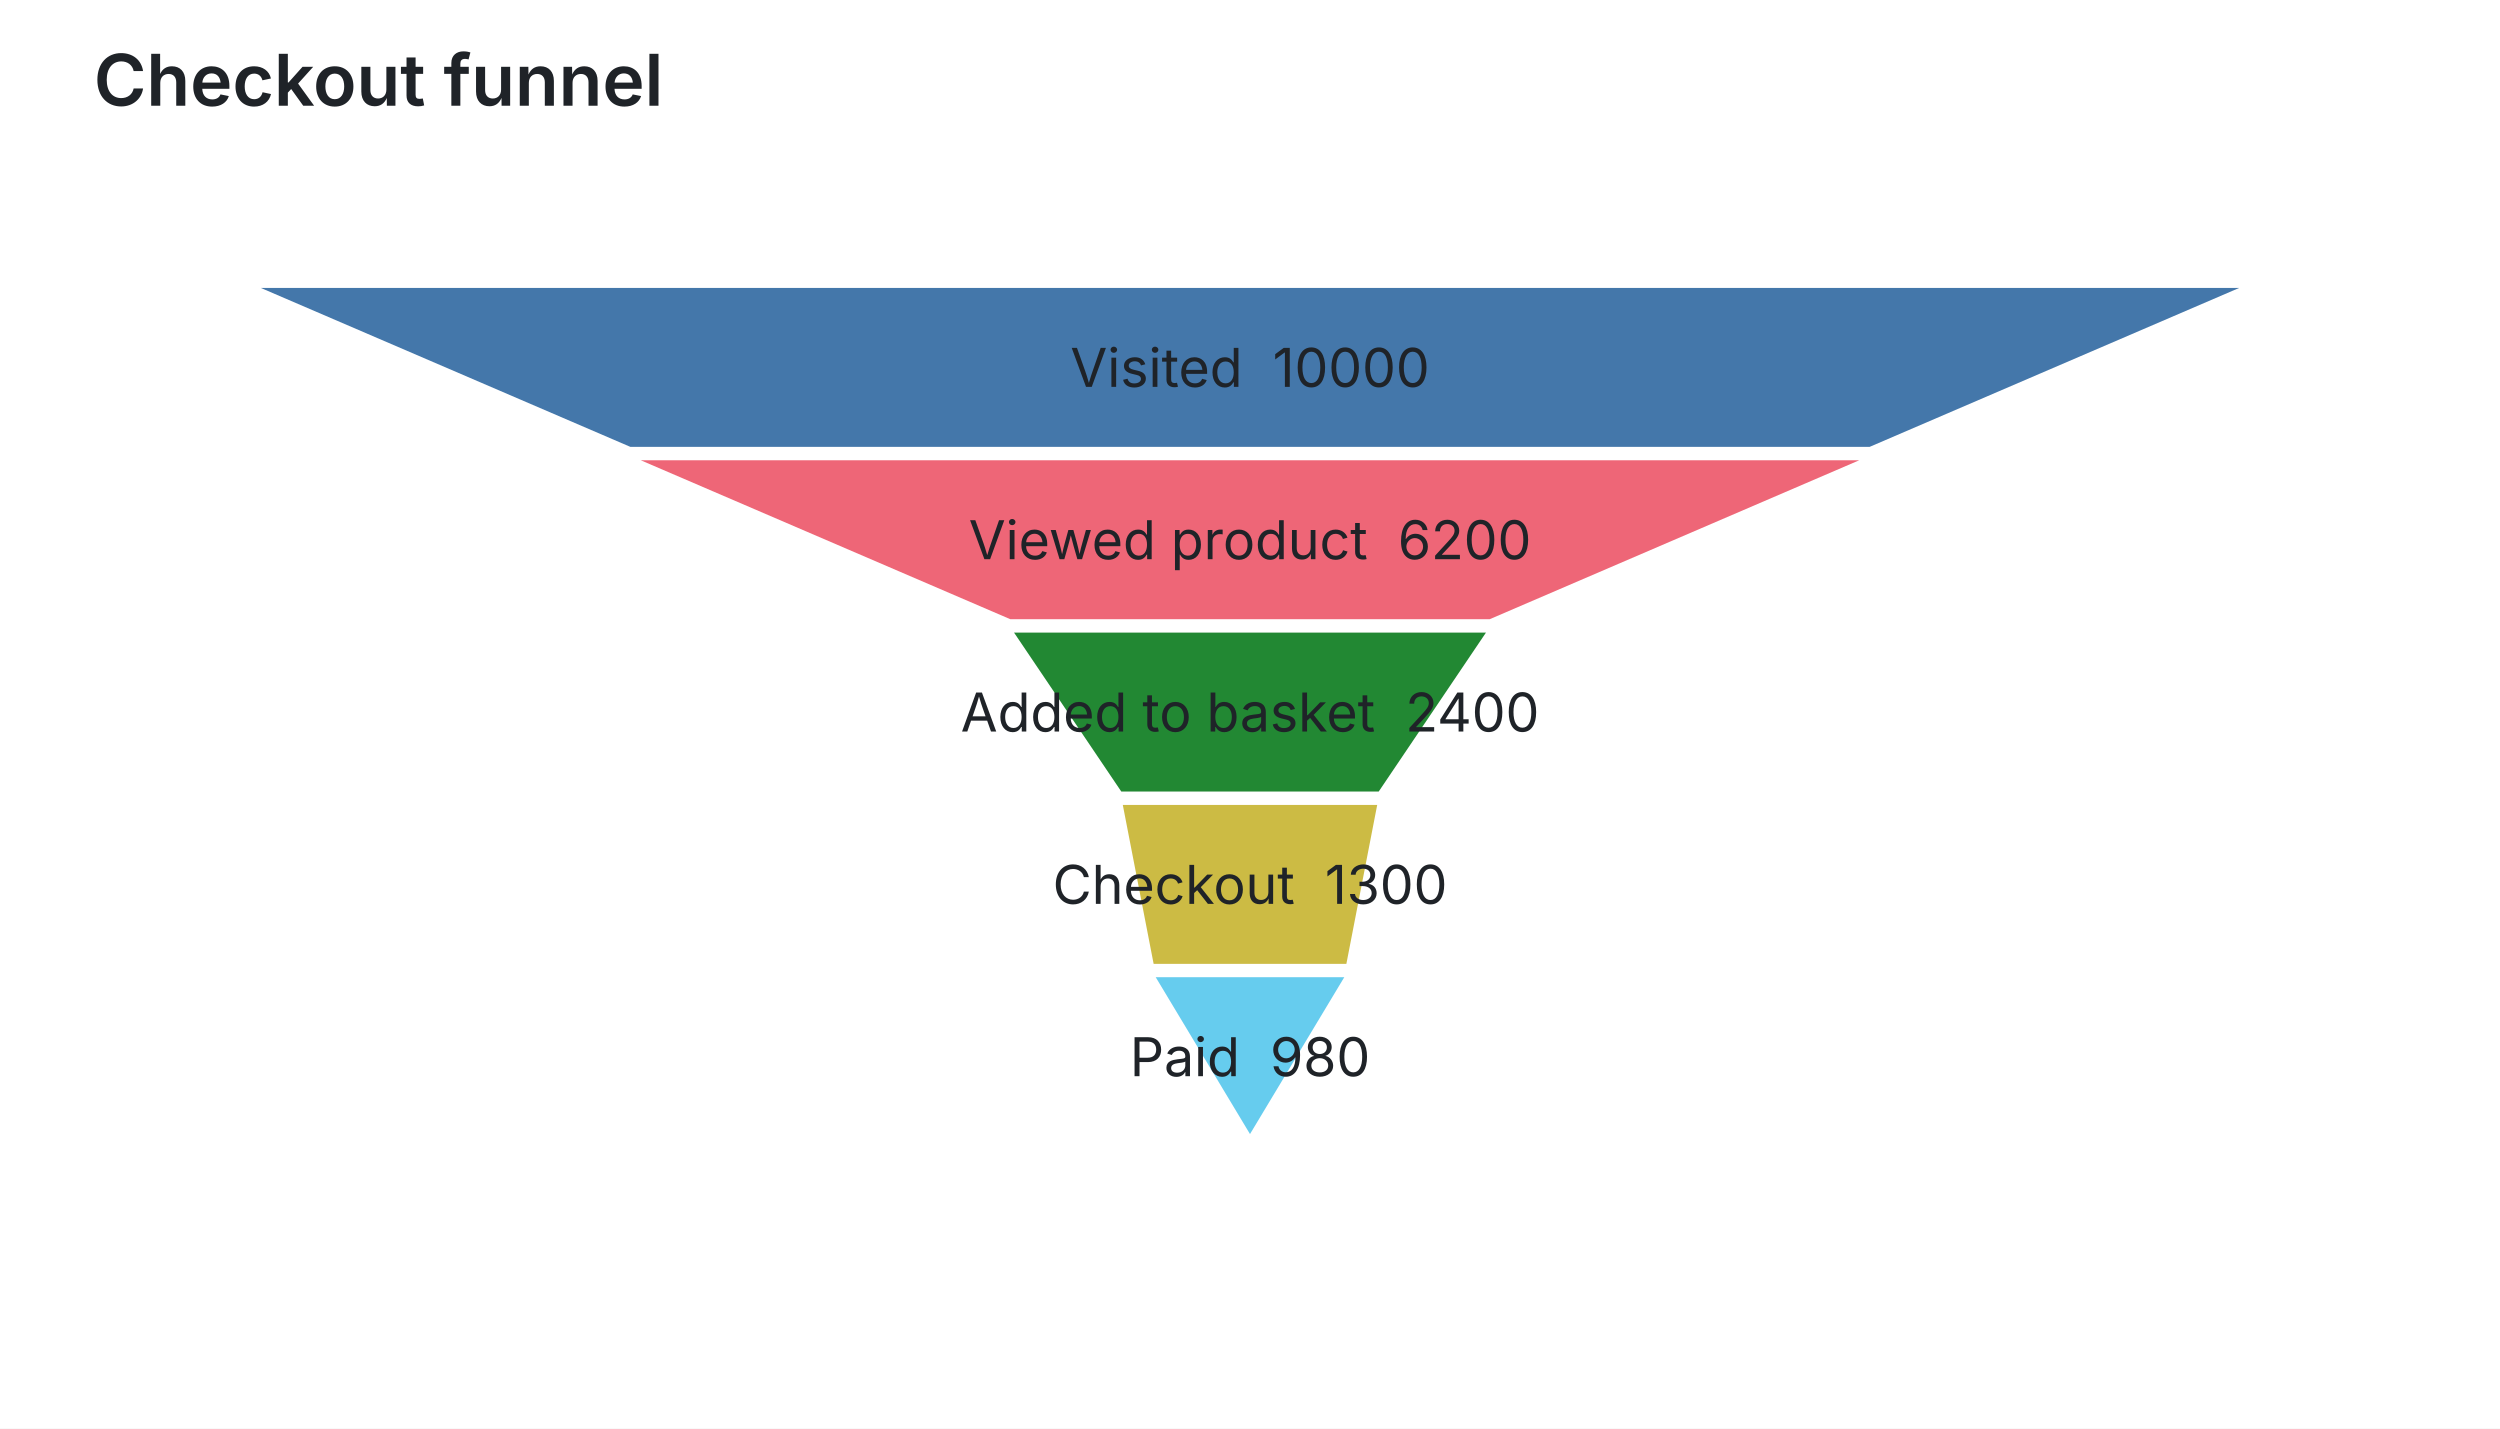
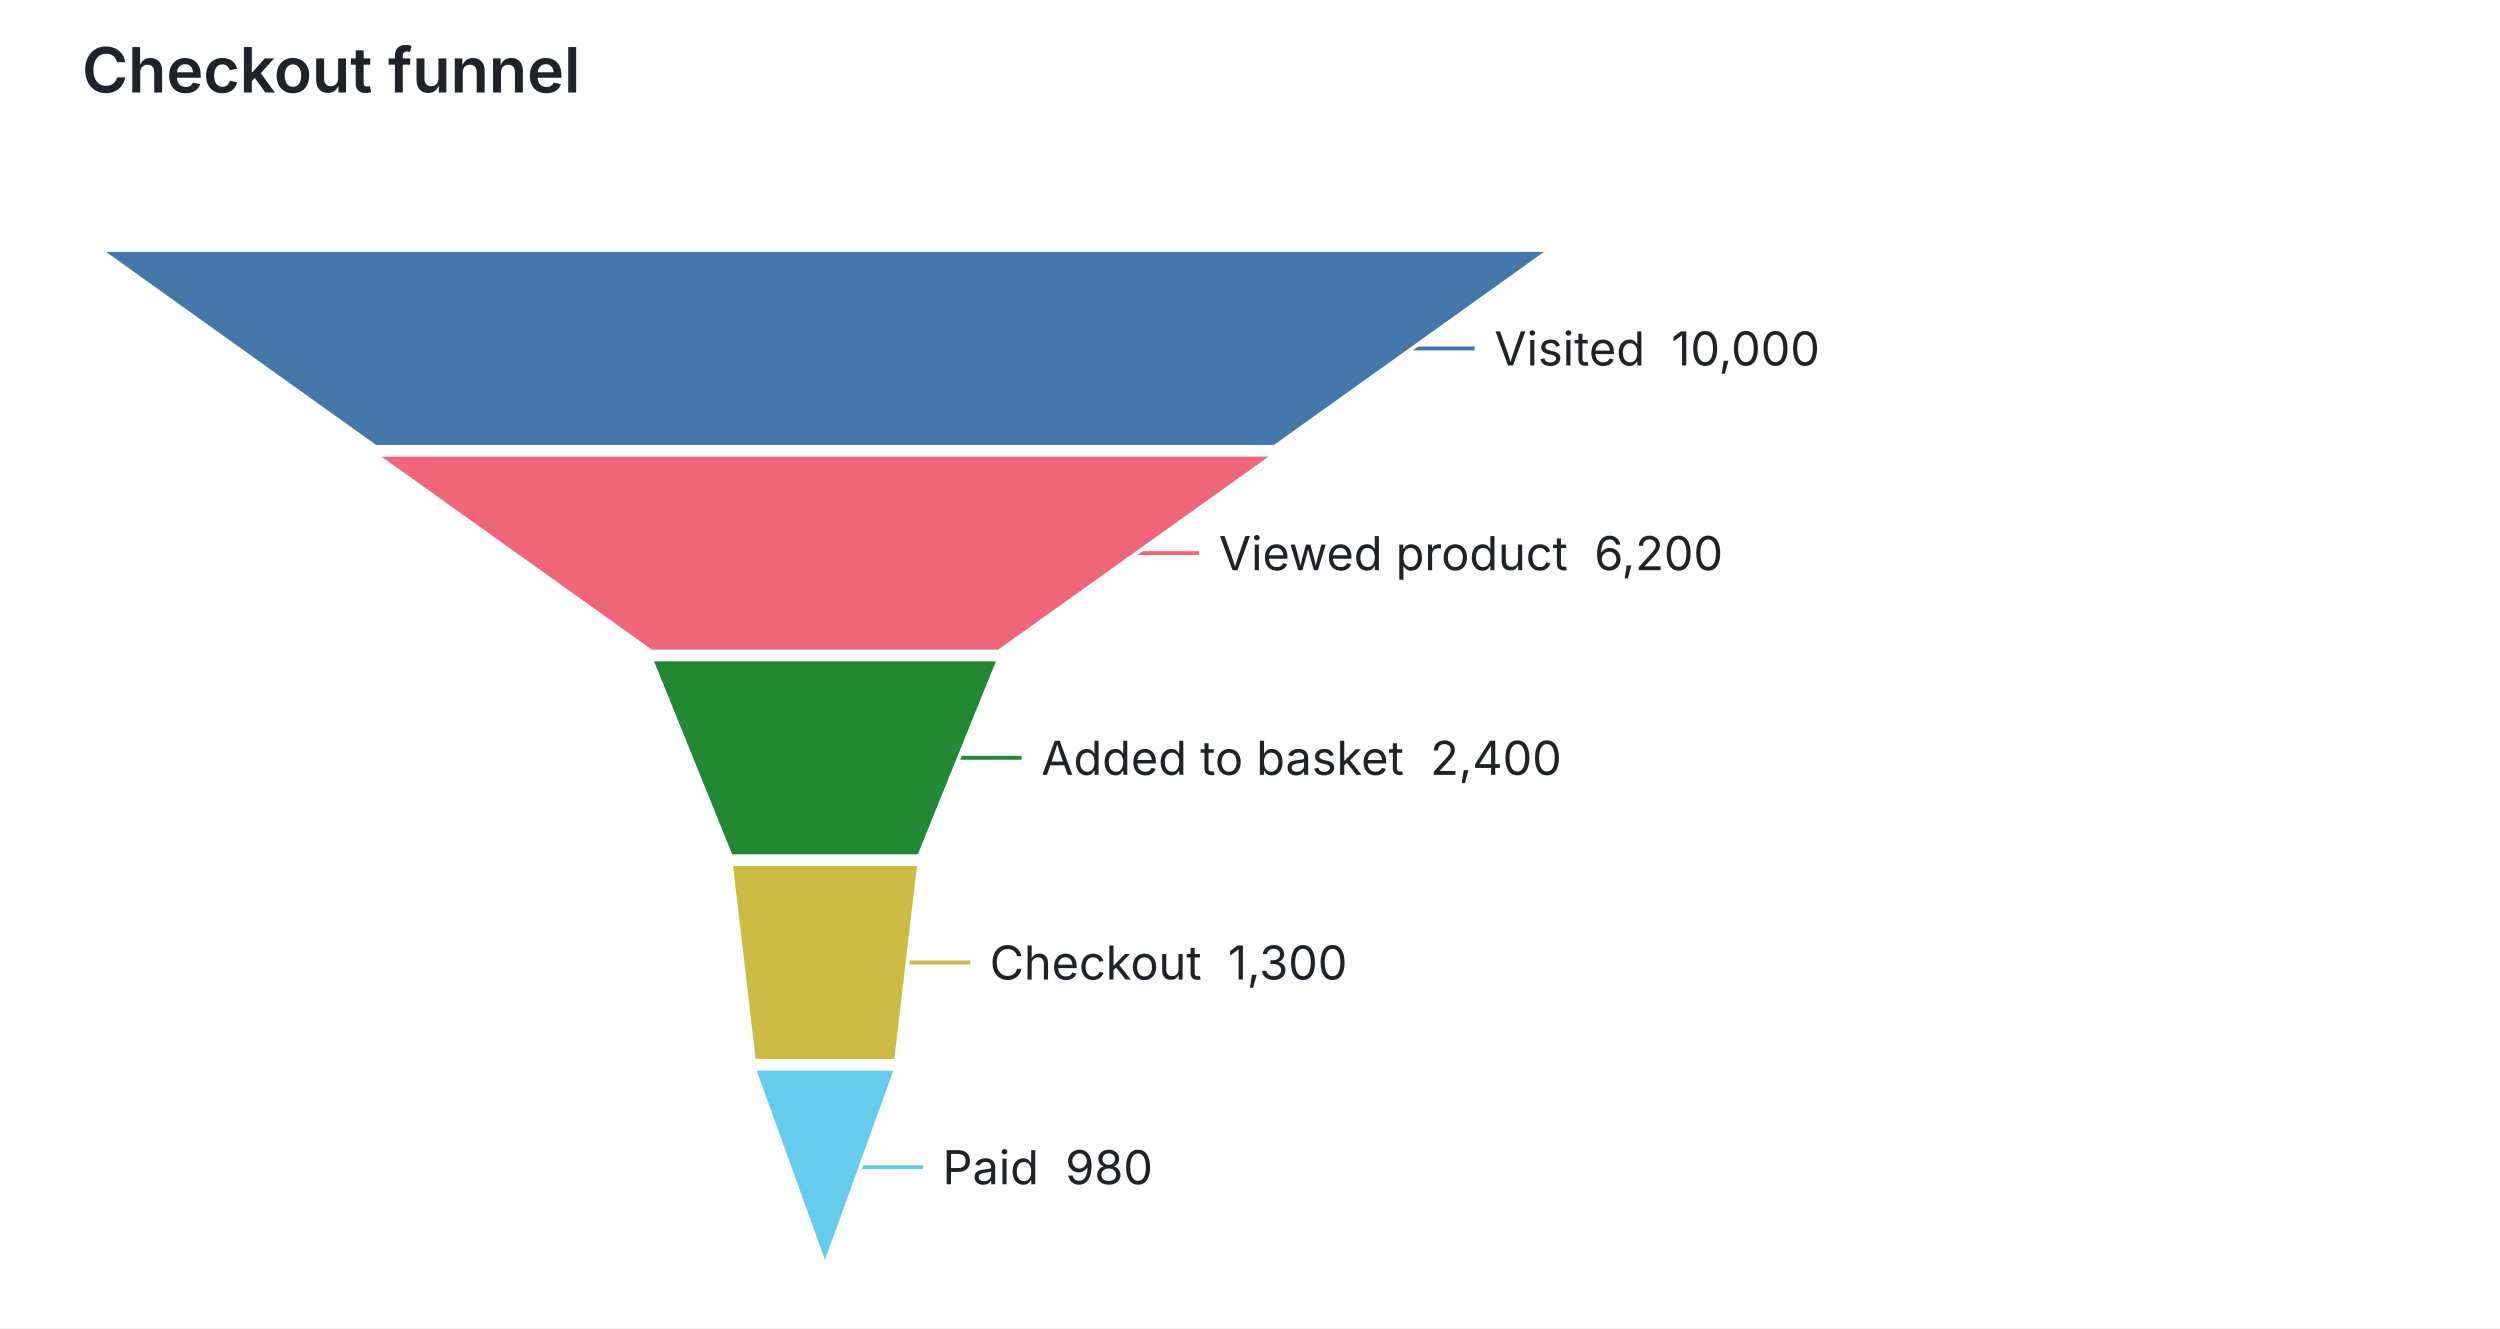
- <svg xmlns="http://www.w3.org/2000/svg" role="img" aria-labelledby="cc41fe2f5-0 cc41fe2f5-1" width="560" height="320" version="1.1" baseProfile="full" viewBox="0 0 560 320">
-   <rect width="560" height="320" x="0" y="0" fill="#FFFFFF" />
-   <polyline points="280 82.3 280 82.3" fill="none" pointer-events="visible" stroke="#4477AA" class="cc41fe2f5-2" />
-   <polyline points="280 120.9 280 120.9" fill="none" pointer-events="visible" stroke="#EE6677" class="cc41fe2f5-2" />
-   <polyline points="280 159.5 280 159.5" fill="none" pointer-events="visible" stroke="#228833" class="cc41fe2f5-2" />
-   <polyline points="280 198.1 280 198.1" fill="none" pointer-events="visible" stroke="#CCBB44" class="cc41fe2f5-2" />
-   <polyline points="280 236.7 280 236.7" fill="none" pointer-events="visible" stroke="#66CCEE" class="cc41fe2f5-2" />
-   <polygon points="56 64 504 64 418.9 100.6 141.1 100.6" fill="#4477AA" stroke="#FFFFFF" stroke-linejoin="round" ecmeta_series_index="0" ecmeta_data_index="0" ecmeta_ssr_type="chart" class="cc41fe2f5-3" />
-   <polygon points="141.1 102.6 418.9 102.6 333.8 139.2 226.2 139.2" fill="#EE6677" stroke="#FFFFFF" stroke-linejoin="round" ecmeta_series_index="0" ecmeta_data_index="1" ecmeta_ssr_type="chart" class="cc41fe2f5-4" />
-   <polygon points="226.2 141.2 333.8 141.2 309.1 177.8 250.9 177.8" fill="#228833" stroke="#FFFFFF" stroke-linejoin="round" ecmeta_series_index="0" ecmeta_data_index="2" ecmeta_ssr_type="chart" class="cc41fe2f5-5" />
-   <polygon points="250.9 179.8 309.1 179.8 302 216.4 258 216.4" fill="#CCBB44" stroke="#FFFFFF" stroke-linejoin="round" ecmeta_series_index="0" ecmeta_data_index="3" ecmeta_ssr_type="chart" class="cc41fe2f5-6" />
-   <polygon points="258 218.4 302 218.4 280 255 280 255" fill="#66CCEE" stroke="#FFFFFF" stroke-linejoin="round" ecmeta_series_index="0" ecmeta_data_index="4" ecmeta_ssr_type="chart" class="cc41fe2f5-7" />
-   <text dominant-baseline="central" text-anchor="middle" style="font-size:12px;font-family:Inter, sans-serif;" xml:space="preserve" x="280" y="82.3" fill="#1F2328">Visited  10000</text>
-   <text dominant-baseline="central" text-anchor="middle" style="font-size:12px;font-family:Inter, sans-serif;" xml:space="preserve" x="280" y="120.9" fill="#1F2328">Viewed product  6200</text>
-   <text dominant-baseline="central" text-anchor="middle" style="font-size:12px;font-family:Inter, sans-serif;" xml:space="preserve" x="280" y="159.5" fill="#1F2328">Added to basket  2400</text>
-   <text dominant-baseline="central" text-anchor="middle" style="font-size:12px;font-family:Inter, sans-serif;" xml:space="preserve" x="280" y="198.1" fill="#1F2328">Checkout  1300</text>
-   <text dominant-baseline="central" text-anchor="middle" style="font-size:12px;font-family:Inter, sans-serif;" xml:space="preserve" x="280" y="236.7" fill="#1F2328">Paid  980</text>
-   <path d="M-5 -5l137.9 0l0 19.7l-137.9 0Z" transform="translate(21 13)" fill="rgb(0,0,0)" fill-opacity="0" stroke="#3c3c41" stroke-width="0" class="cc41fe2f5-8" />
+ <svg xmlns="http://www.w3.org/2000/svg" role="img" aria-labelledby="cc1dc4f69-0 cc1dc4f69-1" width="640" height="340" version="1.1" baseProfile="full" viewBox="0 0 640 340">
+   <rect width="640" height="340" x="0" y="0" fill="#FFFFFF" />
+   <polyline points="361.5 89.2 377.5 89.2" fill="none" pointer-events="visible" stroke="#4477AA" class="cc1dc4f69-2" />
+   <polyline points="291 141.6 307 141.6" fill="none" pointer-events="visible" stroke="#EE6677" class="cc1dc4f69-2" />
+   <polyline points="245.5 194 261.5 194" fill="none" pointer-events="visible" stroke="#228833" class="cc1dc4f69-2" />
+   <polyline points="232.4 246.4 248.4 246.4" fill="none" pointer-events="visible" stroke="#CCBB44" class="cc1dc4f69-2" />
+   <polyline points="220.3 298.8 236.3 298.8" fill="none" pointer-events="visible" stroke="#66CCEE" class="cc1dc4f69-2" />
+   <polygon points="25.6 64 396.8 64 326.3 114.4 96.1 114.4" fill="#4477AA" stroke="#FFFFFF" stroke-linejoin="round" ecmeta_series_index="0" ecmeta_data_index="0" ecmeta_ssr_type="chart" class="cc1dc4f69-3" />
+   <polygon points="96.1 116.4 326.3 116.4 255.7 166.8 166.7 166.8" fill="#EE6677" stroke="#FFFFFF" stroke-linejoin="round" ecmeta_series_index="0" ecmeta_data_index="1" ecmeta_ssr_type="chart" class="cc1dc4f69-4" />
+   <polygon points="166.7 168.8 255.7 168.8 235.3 219.2 187.1 219.2" fill="#228833" stroke="#FFFFFF" stroke-linejoin="round" ecmeta_series_index="0" ecmeta_data_index="2" ecmeta_ssr_type="chart" class="cc1dc4f69-5" />
+   <polygon points="187.1 221.2 235.3 221.2 229.4 271.6 193 271.6" fill="#CCBB44" stroke="#FFFFFF" stroke-linejoin="round" ecmeta_series_index="0" ecmeta_data_index="3" ecmeta_ssr_type="chart" class="cc1dc4f69-6" />
+   <polygon points="193 273.6 229.4 273.6 211.2 324 211.2 324" fill="#66CCEE" stroke="#FFFFFF" stroke-linejoin="round" ecmeta_series_index="0" ecmeta_data_index="4" ecmeta_ssr_type="chart" class="cc1dc4f69-7" />
+   <text dominant-baseline="central" text-anchor="start" style="font-size:12px;font-family:Inter, sans-serif;" xml:space="preserve" x="382.536" y="89.2" fill="#1F2328">Visited  10,000</text>
+   <text dominant-baseline="central" text-anchor="start" style="font-size:12px;font-family:Inter, sans-serif;" xml:space="preserve" x="312.008" y="141.6" fill="#1F2328">Viewed product  6,200</text>
+   <text dominant-baseline="central" text-anchor="start" style="font-size:12px;font-family:Inter, sans-serif;" xml:space="preserve" x="266.536" y="194" fill="#1F2328">Added to basket  2,400</text>
+   <text dominant-baseline="central" text-anchor="start" style="font-size:12px;font-family:Inter, sans-serif;" xml:space="preserve" x="253.358" y="246.4" fill="#1F2328">Checkout  1,300</text>
+   <text dominant-baseline="central" text-anchor="start" style="font-size:12px;font-family:Inter, sans-serif;" xml:space="preserve" x="241.294" y="298.8" fill="#1F2328">Paid  980</text>
+   <path d="M-5 -5l137.9 0l0 19.7l-137.9 0Z" transform="translate(21 13)" fill="rgb(0,0,0)" fill-opacity="0" stroke="#3c3c41" stroke-width="0" class="cc1dc4f69-8" />
  <text dominant-baseline="central" text-anchor="start" style="font-size:16px;font-family:Inter, sans-serif;font-weight:600;" xml:space="preserve" y="4.871" transform="translate(21 13)" fill="#1F2328">Checkout funnel</text>
  <style>
- .cc41fe2f5-2:hover {
+ .cc1dc4f69-2:hover {
cursor:pointer;
}
- .cc41fe2f5-3:hover {
+ .cc1dc4f69-3:hover {
cursor:pointer;
fill:rgba(74,130,187,1);
}
- .cc41fe2f5-4:hover {
+ .cc1dc4f69-4:hover {
cursor:pointer;
fill:rgba(255,112,130,1);
}
- .cc41fe2f5-5:hover {
+ .cc1dc4f69-5:hover {
cursor:pointer;
fill:rgba(37,149,56,1);
}
- .cc41fe2f5-6:hover {
+ .cc1dc4f69-6:hover {
cursor:pointer;
fill:rgba(224,205,74,1);
}
- .cc41fe2f5-7:hover {
+ .cc1dc4f69-7:hover {
cursor:pointer;
fill:rgba(112,224,255,1);
}
- .cc41fe2f5-8:hover {
+ .cc1dc4f69-8:hover {
pointer-events:none;
}



</style>
</svg>
